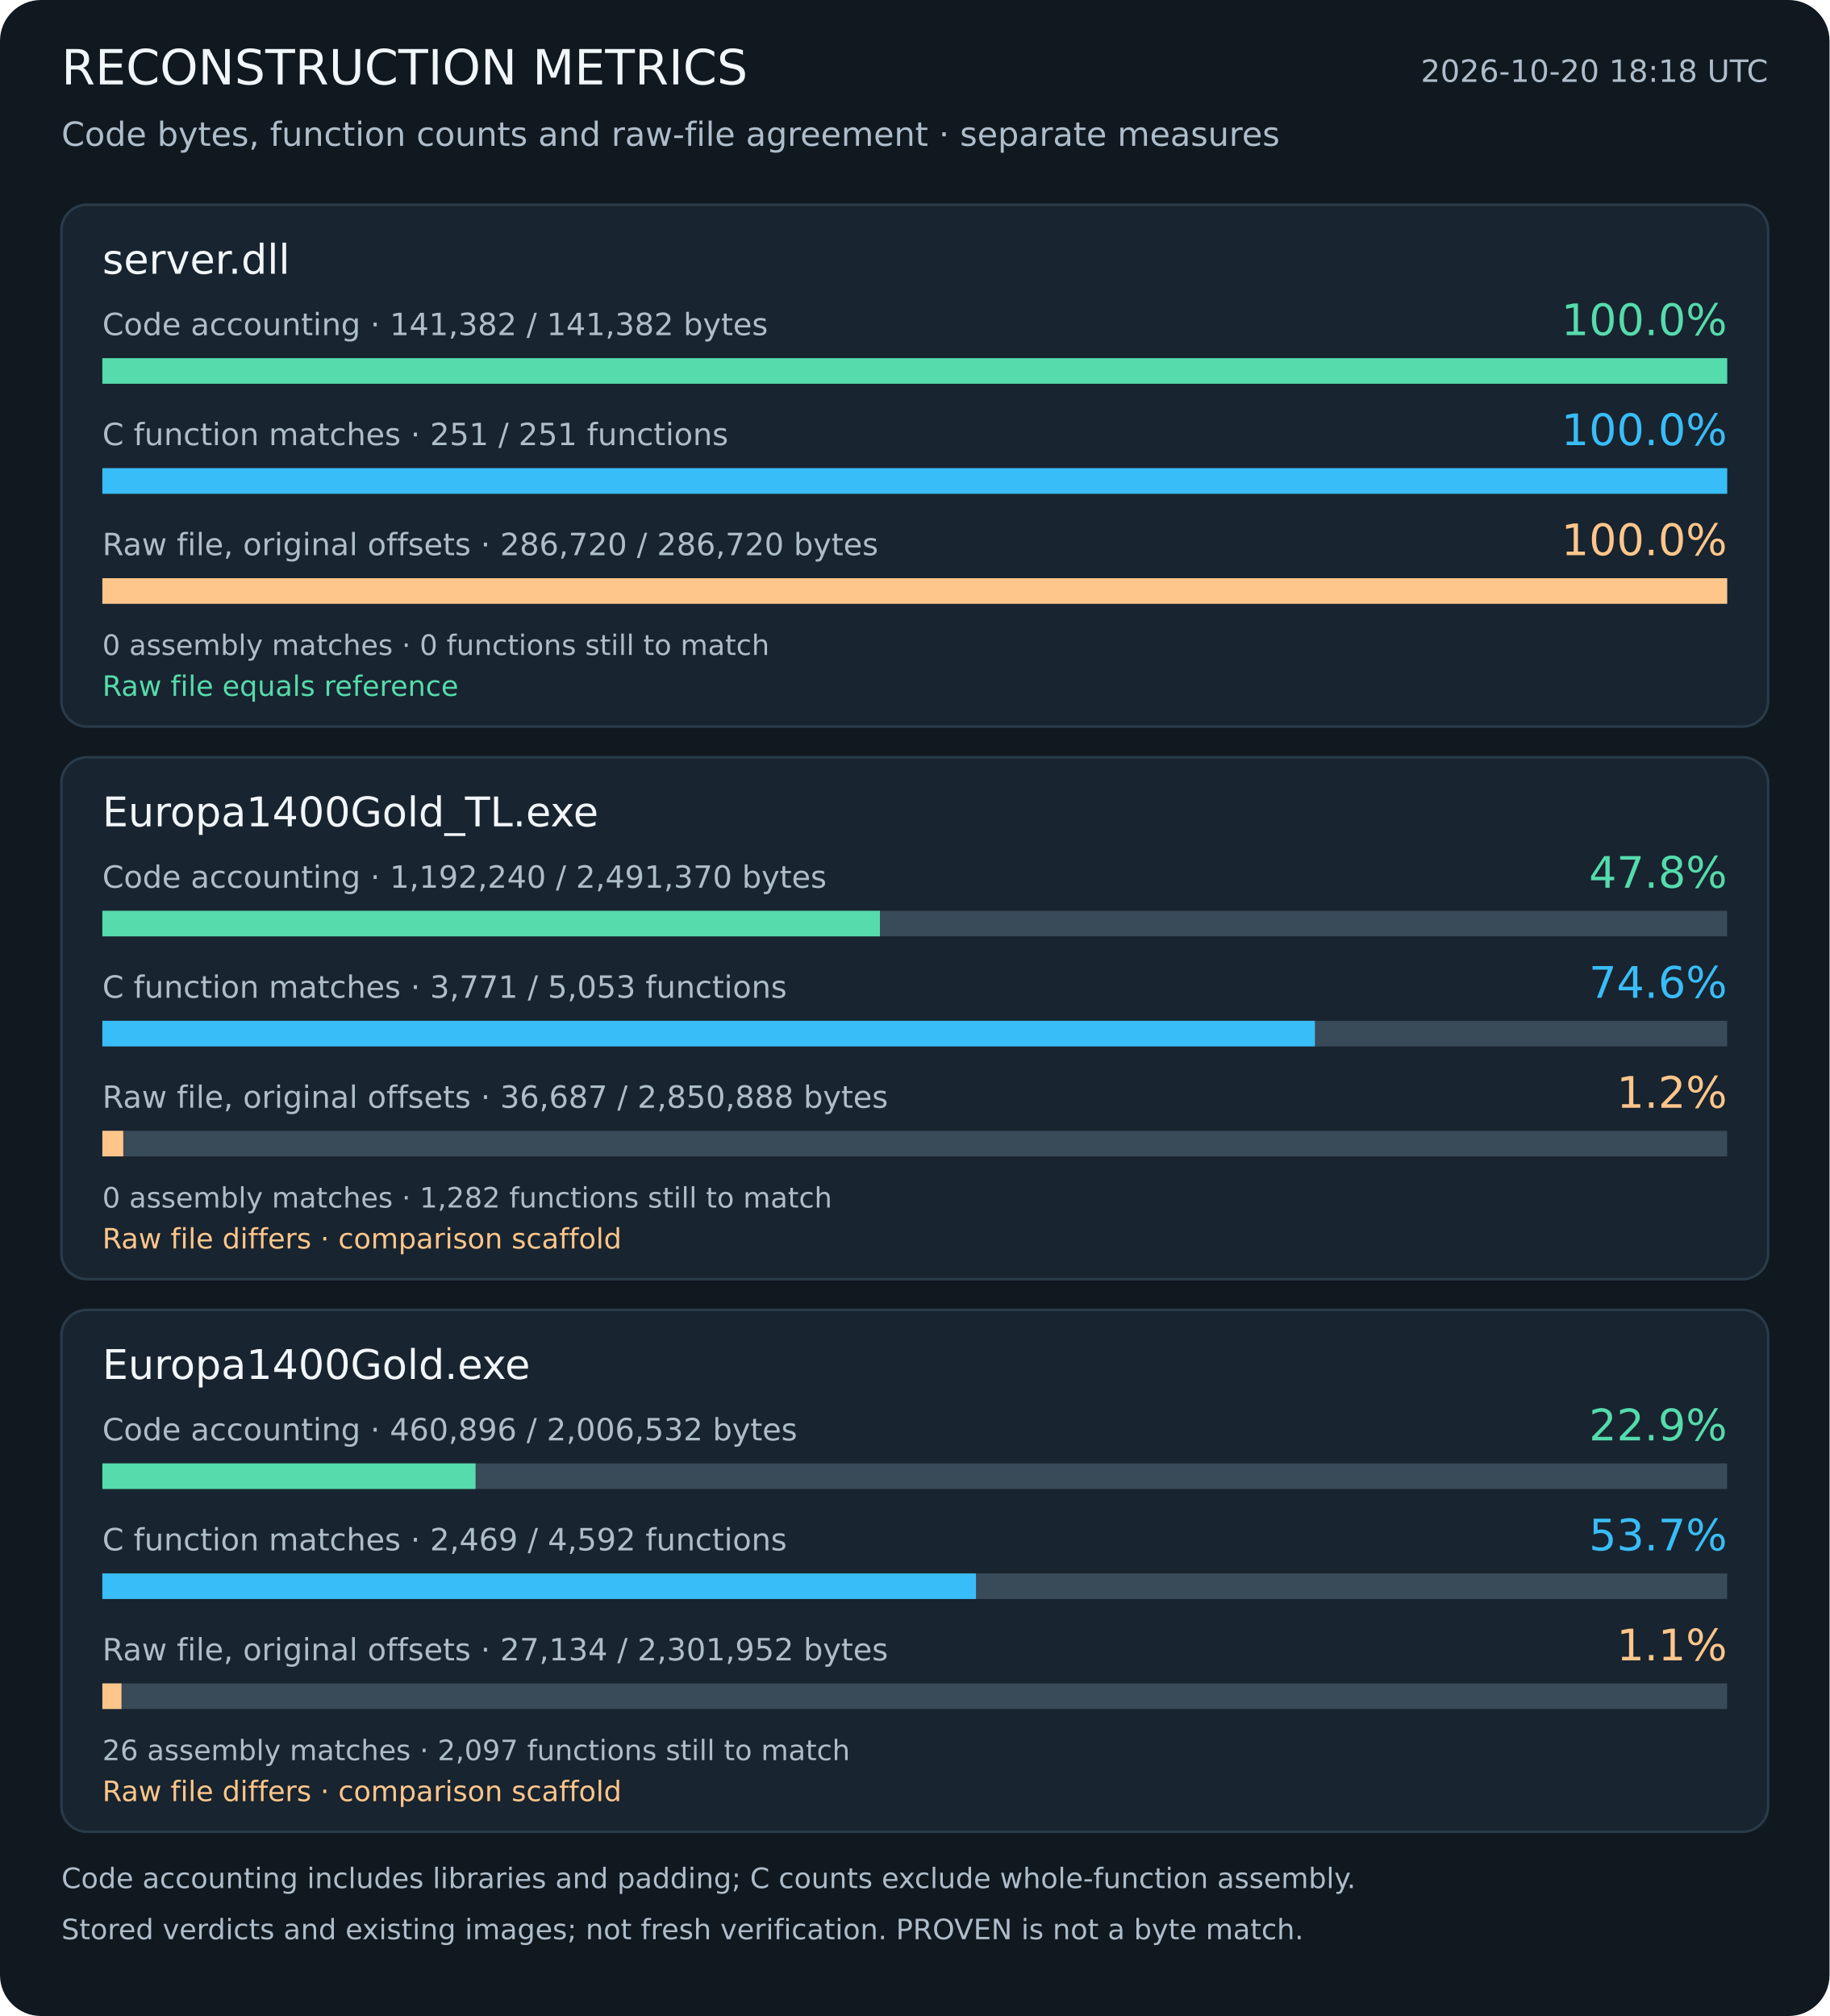
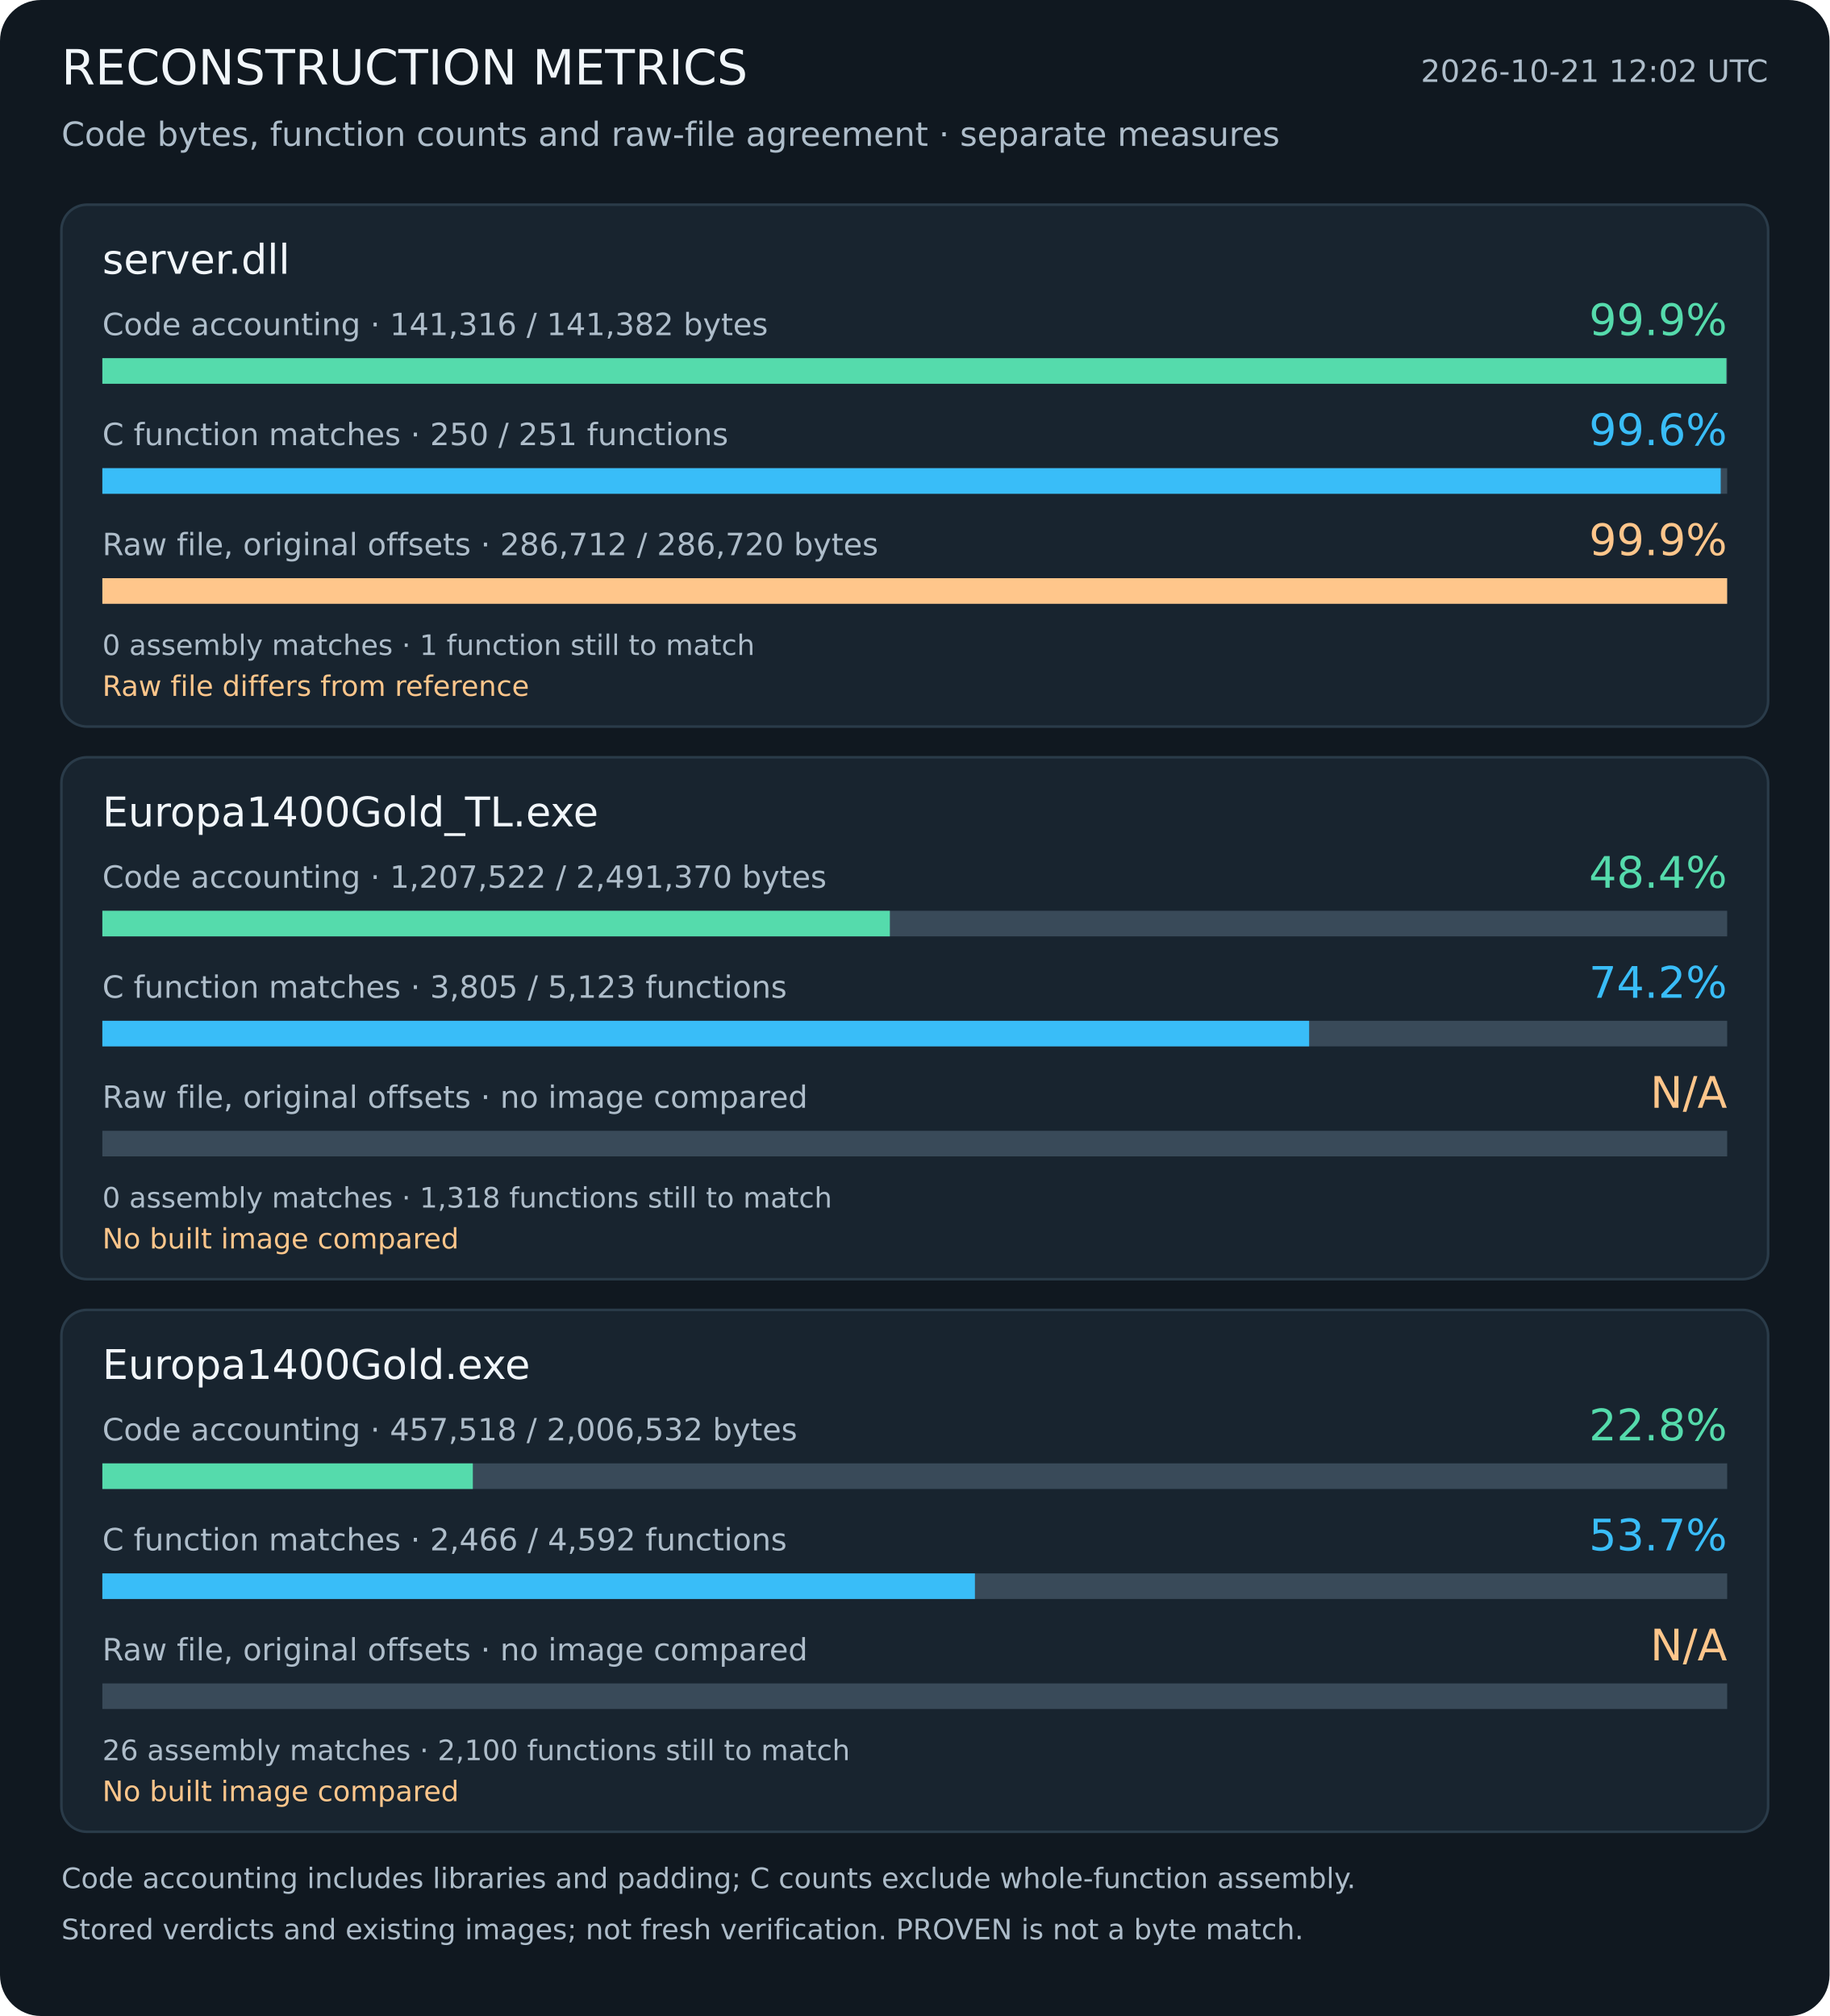
<svg xmlns="http://www.w3.org/2000/svg" width="715" height="788" viewBox="0 0 715 788" role="img" aria-labelledby="title description">
  <rect width="715" height="788" rx="16" fill="#101820" />
  <g font-family="DejaVu Sans, sans-serif">
    <text x="24" y="33" font-size="19" fill="#f1f6fa" text-anchor="start">RECONSTRUCTION METRICS</text>
-     <text x="691" y="32" font-size="12" fill="#aebdca" text-anchor="end">2026-10-20 18:18 UTC</text>
+     <text x="691" y="32" font-size="12" fill="#aebdca" text-anchor="end">2026-10-21 12:02 UTC</text>
    <text x="24" y="57" font-size="13" fill="#aebdca" text-anchor="start">Code bytes, function counts and raw-file agreement · separate measures</text>
    <rect x="24" y="80" width="667" height="204" rx="10" fill="#18242f" stroke="#2a3b49" />
    <text x="40" y="107" font-size="16" fill="#f1f6fa" text-anchor="start">server.dll</text>
-     <text x="40" y="131" font-size="12" fill="#aebdca" text-anchor="start">Code accounting · 141,382 / 141,382 bytes</text>
-     <text x="675" y="131" font-size="17" fill="#55dbac" text-anchor="end">100.0%</text>
+     <text x="40" y="131" font-size="12" fill="#aebdca" text-anchor="start">Code accounting · 141,316 / 141,382 bytes</text>
+     <text x="675" y="131" font-size="17" fill="#55dbac" text-anchor="end">99.9%</text>
    <rect x="40" y="140" width="635" height="10" fill="#394a59" />
-     <rect x="40" y="140" width="635.00" height="10" fill="#55dbac" />
-     <text x="40" y="174" font-size="12" fill="#aebdca" text-anchor="start">C function matches · 251 / 251 functions</text>
-     <text x="675" y="174" font-size="17" fill="#39bdf8" text-anchor="end">100.0%</text>
+     <rect x="40" y="140" width="634.70" height="10" fill="#55dbac" />
+     <text x="40" y="174" font-size="12" fill="#aebdca" text-anchor="start">C function matches · 250 / 251 functions</text>
+     <text x="675" y="174" font-size="17" fill="#39bdf8" text-anchor="end">99.6%</text>
    <rect x="40" y="183" width="635" height="10" fill="#394a59" />
-     <rect x="40" y="183" width="635.00" height="10" fill="#39bdf8" />
-     <text x="40" y="217" font-size="12" fill="#aebdca" text-anchor="start">Raw file, original offsets · 286,720 / 286,720 bytes</text>
-     <text x="675" y="217" font-size="17" fill="#ffc68b" text-anchor="end">100.0%</text>
+     <rect x="40" y="183" width="632.47" height="10" fill="#39bdf8" />
+     <text x="40" y="217" font-size="12" fill="#aebdca" text-anchor="start">Raw file, original offsets · 286,712 / 286,720 bytes</text>
+     <text x="675" y="217" font-size="17" fill="#ffc68b" text-anchor="end">99.9%</text>
    <rect x="40" y="226" width="635" height="10" fill="#394a59" />
-     <rect x="40" y="226" width="635.00" height="10" fill="#ffc68b" />
-     <text x="40" y="256" font-size="11" fill="#aebdca" text-anchor="start">0 assembly matches · 0 functions still to match</text>
-     <text x="40" y="272" font-size="11" fill="#55dbac" text-anchor="start">Raw file equals reference</text>
+     <rect x="40" y="226" width="634.98" height="10" fill="#ffc68b" />
+     <text x="40" y="256" font-size="11" fill="#aebdca" text-anchor="start">0 assembly matches · 1 function still to match</text>
+     <text x="40" y="272" font-size="11" fill="#ffc68b" text-anchor="start">Raw file differs from reference</text>
    <rect x="24" y="296" width="667" height="204" rx="10" fill="#18242f" stroke="#2a3b49" />
    <text x="40" y="323" font-size="16" fill="#f1f6fa" text-anchor="start">Europa1400Gold_TL.exe</text>
-     <text x="40" y="347" font-size="12" fill="#aebdca" text-anchor="start">Code accounting · 1,192,240 / 2,491,370 bytes</text>
-     <text x="675" y="347" font-size="17" fill="#55dbac" text-anchor="end">47.8%</text>
+     <text x="40" y="347" font-size="12" fill="#aebdca" text-anchor="start">Code accounting · 1,207,522 / 2,491,370 bytes</text>
+     <text x="675" y="347" font-size="17" fill="#55dbac" text-anchor="end">48.4%</text>
    <rect x="40" y="356" width="635" height="10" fill="#394a59" />
-     <rect x="40" y="356" width="303.88" height="10" fill="#55dbac" />
-     <text x="40" y="390" font-size="12" fill="#aebdca" text-anchor="start">C function matches · 3,771 / 5,053 functions</text>
-     <text x="675" y="390" font-size="17" fill="#39bdf8" text-anchor="end">74.6%</text>
+     <rect x="40" y="356" width="307.77" height="10" fill="#55dbac" />
+     <text x="40" y="390" font-size="12" fill="#aebdca" text-anchor="start">C function matches · 3,805 / 5,123 functions</text>
+     <text x="675" y="390" font-size="17" fill="#39bdf8" text-anchor="end">74.2%</text>
    <rect x="40" y="399" width="635" height="10" fill="#394a59" />
-     <rect x="40" y="399" width="473.89" height="10" fill="#39bdf8" />
-     <text x="40" y="433" font-size="12" fill="#aebdca" text-anchor="start">Raw file, original offsets · 36,687 / 2,850,888 bytes</text>
-     <text x="675" y="433" font-size="17" fill="#ffc68b" text-anchor="end">1.2%</text>
+     <rect x="40" y="399" width="471.63" height="10" fill="#39bdf8" />
+     <text x="40" y="433" font-size="12" fill="#aebdca" text-anchor="start">Raw file, original offsets · no image compared</text>
+     <text x="675" y="433" font-size="17" fill="#ffc68b" text-anchor="end">N/A</text>
    <rect x="40" y="442" width="635" height="10" fill="#394a59" />
-     <rect x="40" y="442" width="8.17" height="10" fill="#ffc68b" />
-     <text x="40" y="472" font-size="11" fill="#aebdca" text-anchor="start">0 assembly matches · 1,282 functions still to match</text>
-     <text x="40" y="488" font-size="11" fill="#ffc68b" text-anchor="start">Raw file differs · comparison scaffold</text>
+     <text x="40" y="472" font-size="11" fill="#aebdca" text-anchor="start">0 assembly matches · 1,318 functions still to match</text>
+     <text x="40" y="488" font-size="11" fill="#ffc68b" text-anchor="start">No built image compared</text>
    <rect x="24" y="512" width="667" height="204" rx="10" fill="#18242f" stroke="#2a3b49" />
    <text x="40" y="539" font-size="16" fill="#f1f6fa" text-anchor="start">Europa1400Gold.exe</text>
-     <text x="40" y="563" font-size="12" fill="#aebdca" text-anchor="start">Code accounting · 460,896 / 2,006,532 bytes</text>
-     <text x="675" y="563" font-size="17" fill="#55dbac" text-anchor="end">22.9%</text>
+     <text x="40" y="563" font-size="12" fill="#aebdca" text-anchor="start">Code accounting · 457,518 / 2,006,532 bytes</text>
+     <text x="675" y="563" font-size="17" fill="#55dbac" text-anchor="end">22.8%</text>
    <rect x="40" y="572" width="635" height="10" fill="#394a59" />
-     <rect x="40" y="572" width="145.86" height="10" fill="#55dbac" />
-     <text x="40" y="606" font-size="12" fill="#aebdca" text-anchor="start">C function matches · 2,469 / 4,592 functions</text>
+     <rect x="40" y="572" width="144.79" height="10" fill="#55dbac" />
+     <text x="40" y="606" font-size="12" fill="#aebdca" text-anchor="start">C function matches · 2,466 / 4,592 functions</text>
    <text x="675" y="606" font-size="17" fill="#39bdf8" text-anchor="end">53.7%</text>
    <rect x="40" y="615" width="635" height="10" fill="#394a59" />
-     <rect x="40" y="615" width="341.42" height="10" fill="#39bdf8" />
-     <text x="40" y="649" font-size="12" fill="#aebdca" text-anchor="start">Raw file, original offsets · 27,134 / 2,301,952 bytes</text>
-     <text x="675" y="649" font-size="17" fill="#ffc68b" text-anchor="end">1.1%</text>
+     <rect x="40" y="615" width="341.01" height="10" fill="#39bdf8" />
+     <text x="40" y="649" font-size="12" fill="#aebdca" text-anchor="start">Raw file, original offsets · no image compared</text>
+     <text x="675" y="649" font-size="17" fill="#ffc68b" text-anchor="end">N/A</text>
    <rect x="40" y="658" width="635" height="10" fill="#394a59" />
-     <rect x="40" y="658" width="7.48" height="10" fill="#ffc68b" />
-     <text x="40" y="688" font-size="11" fill="#aebdca" text-anchor="start">26 assembly matches · 2,097 functions still to match</text>
-     <text x="40" y="704" font-size="11" fill="#ffc68b" text-anchor="start">Raw file differs · comparison scaffold</text>
+     <text x="40" y="688" font-size="11" fill="#aebdca" text-anchor="start">26 assembly matches · 2,100 functions still to match</text>
+     <text x="40" y="704" font-size="11" fill="#ffc68b" text-anchor="start">No built image compared</text>
    <text x="24" y="738" font-size="11" fill="#aebdca" text-anchor="start">Code accounting includes libraries and padding; C counts exclude whole-function assembly.</text>
    <text x="24" y="758" font-size="11" fill="#aebdca" text-anchor="start">Stored verdicts and existing images; not fresh verification. PROVEN is not a byte match.</text>
  </g>
</svg>
